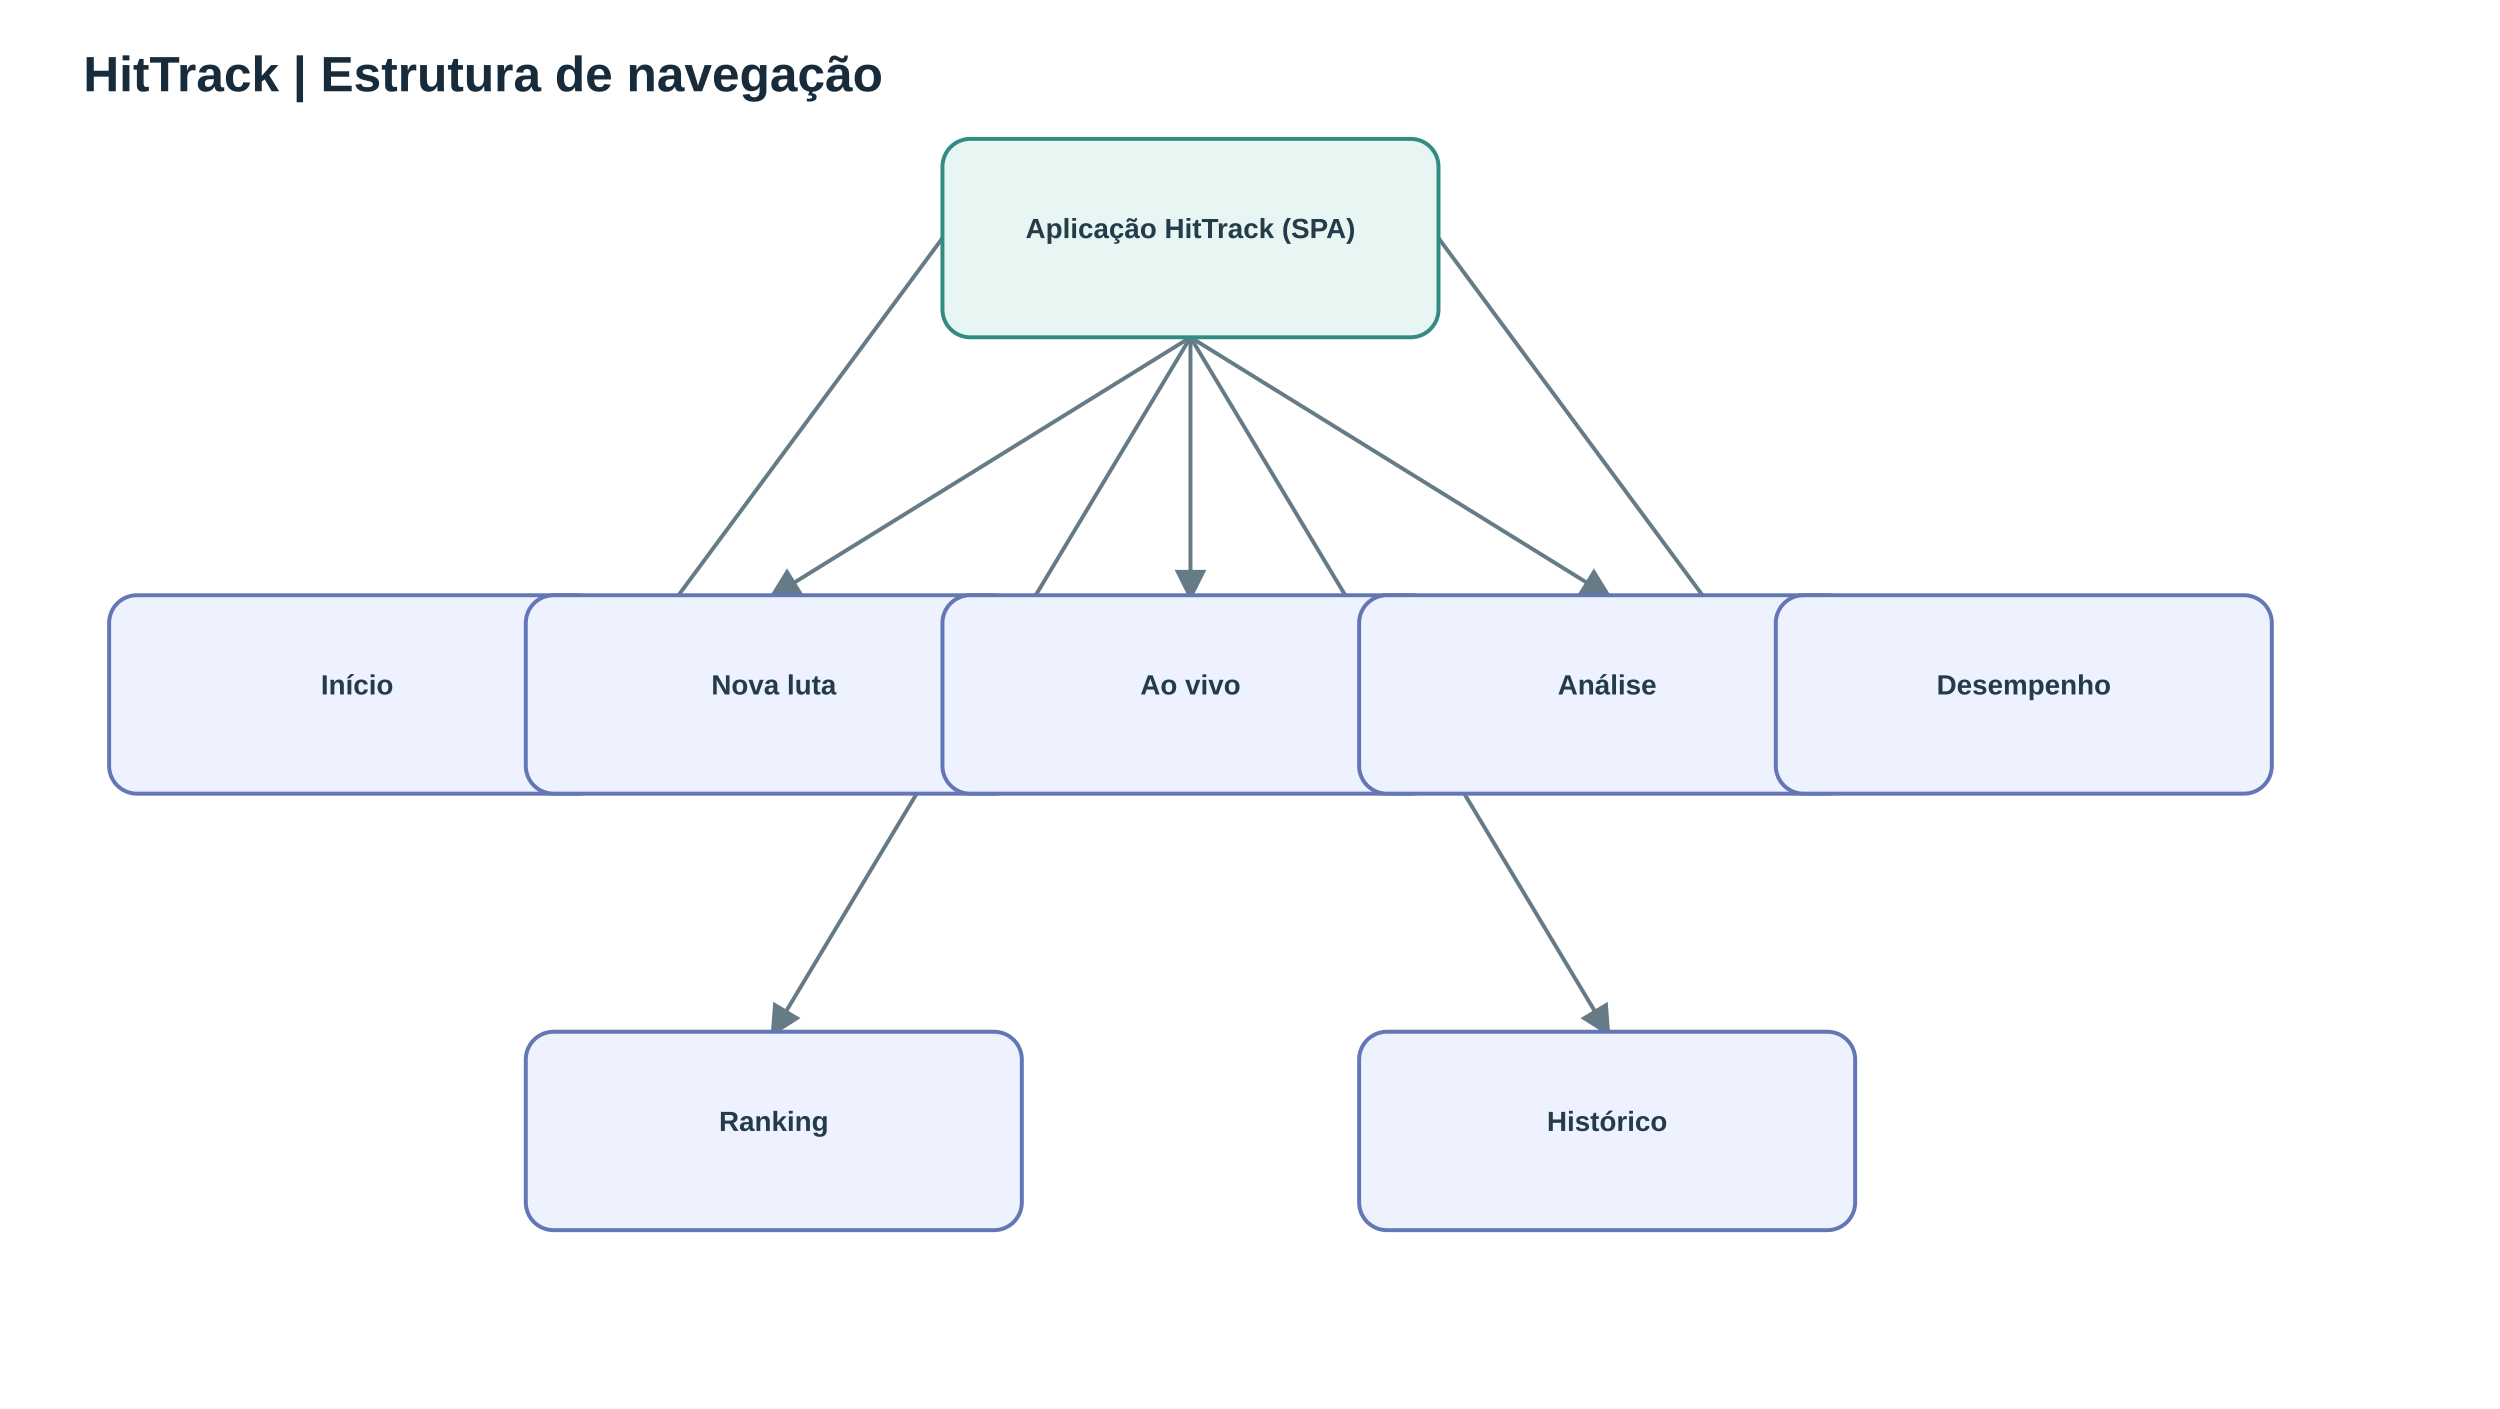
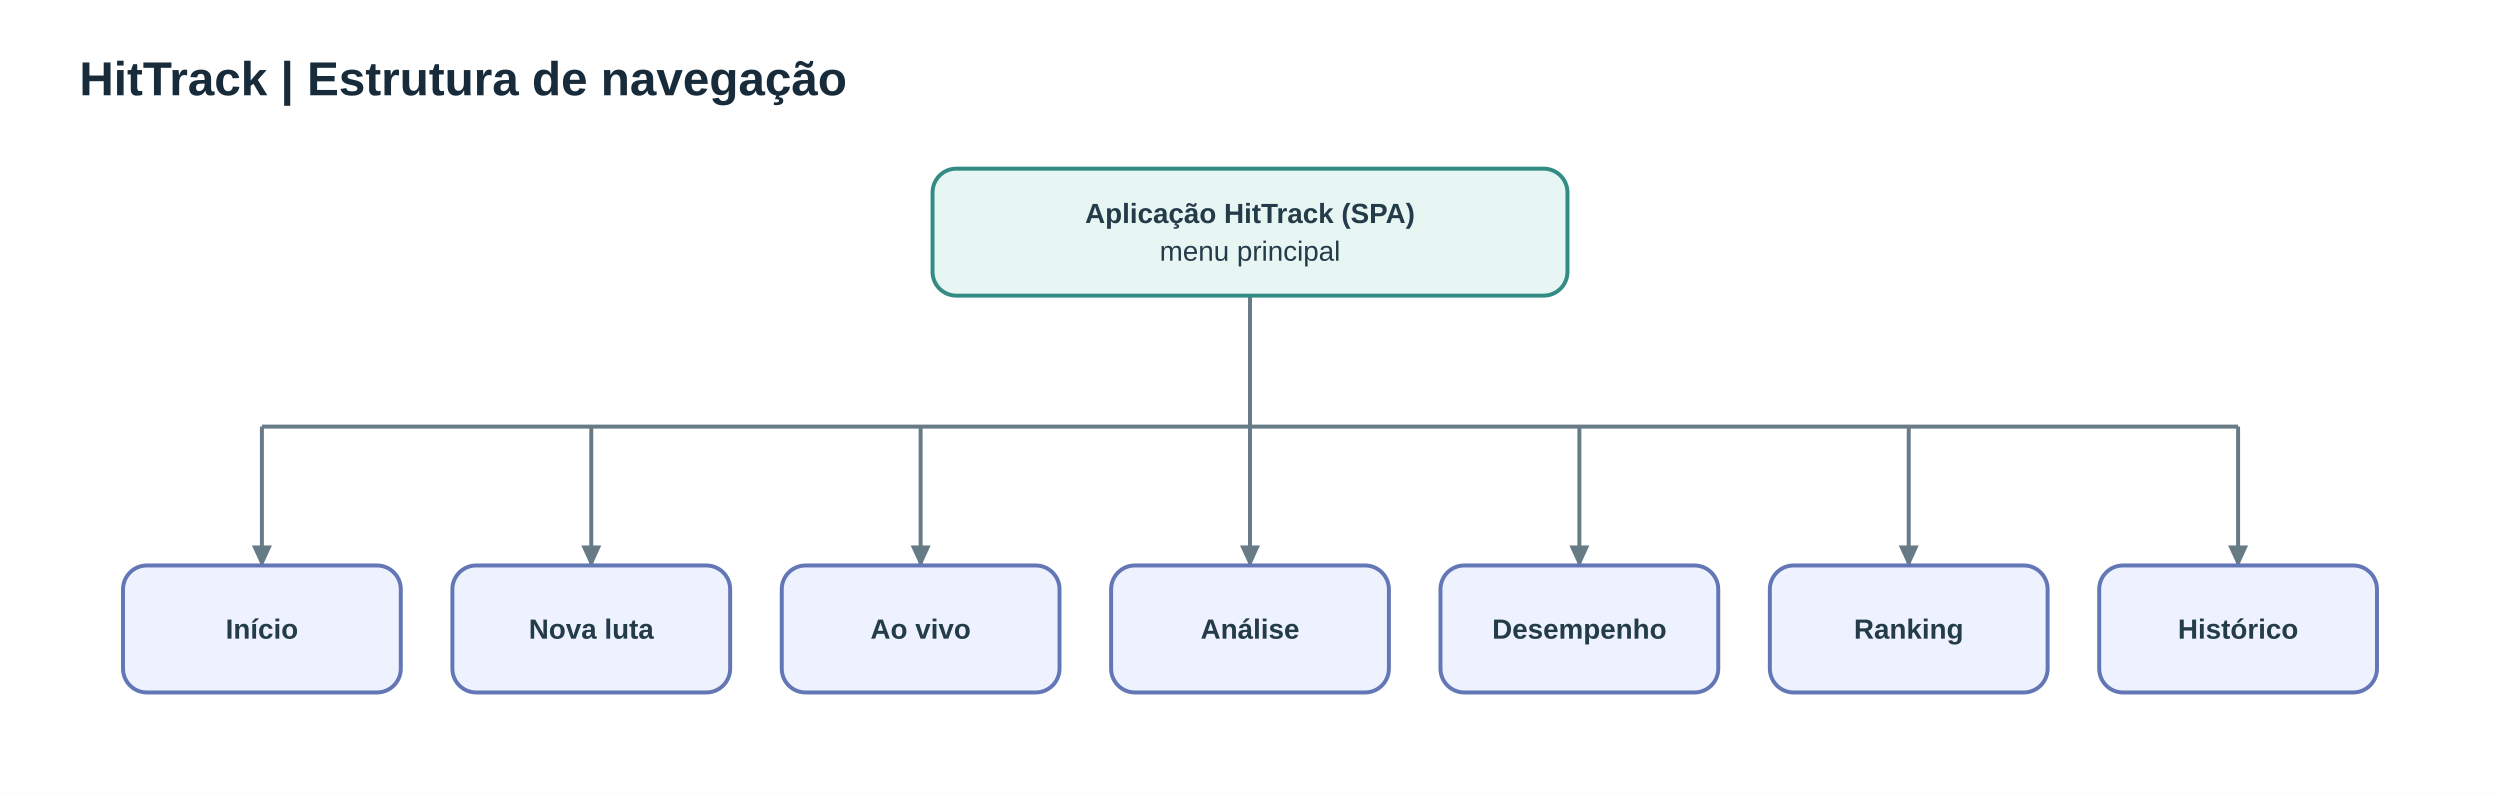
- <svg xmlns="http://www.w3.org/2000/svg" viewBox="0 0 1260 710" role="img" aria-labelledby="title desc">
+ <svg xmlns="http://www.w3.org/2000/svg" width="1260" height="400" viewBox="0 0 1260 400" role="img" aria-labelledby="title desc">
  <defs>
-     <marker id="arrow" viewBox="0 0 10 10" refX="8" refY="5" markerWidth="8" markerHeight="8" orient="auto-start-reverse">
-       <path d="M 0 0 L 10 5 L 0 10 z" fill="#667b86" />
+     <marker id="arrow" viewBox="0 0 12 12" refX="11" refY="6" markerWidth="11" markerHeight="11" markerUnits="userSpaceOnUse" orient="auto-start-reverse">
+       <path d="M 0 0.5 L 12 6 L 0 11.5 z" fill="#667b86" />
+     </marker>
+     <marker id="er-one" viewBox="0 0 20 20" refX="0" refY="10" markerWidth="20" markerHeight="20" markerUnits="userSpaceOnUse" orient="auto">
+       <path d="M 8 2 V 18 M 13 2 V 18" stroke="#667b86" stroke-width="2" fill="none" />
+     </marker>
+     <marker id="er-many" viewBox="0 0 20 20" refX="20" refY="10" markerWidth="20" markerHeight="20" markerUnits="userSpaceOnUse" orient="auto">
+       <path d="M 4 10 L 20 2 M 4 10 L 20 18 M 4 10 H 20 M 3 2 V 18" stroke="#667b86" stroke-width="2" fill="none" />
    </marker>
  </defs>
  <rect width="100%" height="100%" fill="#ffffff" />
-   <text x="42" y="46" font-family="Arial, sans-serif" font-size="25" font-weight="700" fill="#172b3a">HitTrack | Estrutura de navegação</text>
-   <path d="M 475 120 L 305 350" fill="none" stroke="#667b86" stroke-width="2" marker-end="url(#arrow)" />
-   <path d="M 600 170 L 390 300" fill="none" stroke="#667b86" stroke-width="2" marker-end="url(#arrow)" />
-   <path d="M 600 170 L 600 300" fill="none" stroke="#667b86" stroke-width="2" marker-end="url(#arrow)" />
-   <path d="M 600 170 L 810 300" fill="none" stroke="#667b86" stroke-width="2" marker-end="url(#arrow)" />
-   <path d="M 725 120 L 895 350" fill="none" stroke="#667b86" stroke-width="2" marker-end="url(#arrow)" />
-   <path d="M 600 170 L 390 520" fill="none" stroke="#667b86" stroke-width="2" marker-end="url(#arrow)" />
-   <path d="M 600 170 L 810 520" fill="none" stroke="#667b86" stroke-width="2" marker-end="url(#arrow)" />
-   <rect x="475" y="70" width="250" height="100" rx="14" fill="#e7f5f3" stroke="#328c83" stroke-width="2" />
-   <text x="600" y="120" text-anchor="middle" font-family="Arial, sans-serif" font-size="14" font-weight="700" fill="#243b49">Aplicação HitTrack (SPA)</text>
-   <rect x="55" y="300" width="250" height="100" rx="14" fill="#eef2ff" stroke="#6376b5" stroke-width="2" />
-   <text x="180" y="350" text-anchor="middle" font-family="Arial, sans-serif" font-size="14" font-weight="700" fill="#243b49">Início</text>
-   <rect x="265" y="300" width="250" height="100" rx="14" fill="#eef2ff" stroke="#6376b5" stroke-width="2" />
-   <text x="390" y="350" text-anchor="middle" font-family="Arial, sans-serif" font-size="14" font-weight="700" fill="#243b49">Nova luta</text>
-   <rect x="475" y="300" width="250" height="100" rx="14" fill="#eef2ff" stroke="#6376b5" stroke-width="2" />
-   <text x="600" y="350" text-anchor="middle" font-family="Arial, sans-serif" font-size="14" font-weight="700" fill="#243b49">Ao vivo</text>
-   <rect x="685" y="300" width="250" height="100" rx="14" fill="#eef2ff" stroke="#6376b5" stroke-width="2" />
-   <text x="810" y="350" text-anchor="middle" font-family="Arial, sans-serif" font-size="14" font-weight="700" fill="#243b49">Análise</text>
-   <rect x="895" y="300" width="250" height="100" rx="14" fill="#eef2ff" stroke="#6376b5" stroke-width="2" />
-   <text x="1020" y="350" text-anchor="middle" font-family="Arial, sans-serif" font-size="14" font-weight="700" fill="#243b49">Desempenho</text>
-   <rect x="265" y="520" width="250" height="100" rx="14" fill="#eef2ff" stroke="#6376b5" stroke-width="2" />
-   <text x="390" y="570" text-anchor="middle" font-family="Arial, sans-serif" font-size="14" font-weight="700" fill="#243b49">Ranking</text>
-   <rect x="685" y="520" width="250" height="100" rx="14" fill="#eef2ff" stroke="#6376b5" stroke-width="2" />
-   <text x="810" y="570" text-anchor="middle" font-family="Arial, sans-serif" font-size="14" font-weight="700" fill="#243b49">Histórico</text>
+   <text x="40" y="48" font-family="Arial, Helvetica, sans-serif" font-size="24" font-weight="700" fill="#172b3a">HitTrack | Estrutura de navegação</text>
+   <path d="M 630 149 L 630 215" fill="none" stroke="#667b86" stroke-width="2" stroke-linejoin="round" />
+   <path d="M 132 215 L 1128 215" fill="none" stroke="#667b86" stroke-width="2" stroke-linejoin="round" />
+   <path d="M 132 215 L 132 285" fill="none" stroke="#667b86" stroke-width="2" stroke-linejoin="round" marker-end="url(#arrow)" />
+   <path d="M 298 215 L 298 285" fill="none" stroke="#667b86" stroke-width="2" stroke-linejoin="round" marker-end="url(#arrow)" />
+   <path d="M 464 215 L 464 285" fill="none" stroke="#667b86" stroke-width="2" stroke-linejoin="round" marker-end="url(#arrow)" />
+   <path d="M 630 215 L 630 285" fill="none" stroke="#667b86" stroke-width="2" stroke-linejoin="round" marker-end="url(#arrow)" />
+   <path d="M 796 215 L 796 285" fill="none" stroke="#667b86" stroke-width="2" stroke-linejoin="round" marker-end="url(#arrow)" />
+   <path d="M 962 215 L 962 285" fill="none" stroke="#667b86" stroke-width="2" stroke-linejoin="round" marker-end="url(#arrow)" />
+   <path d="M 1128 215 L 1128 285" fill="none" stroke="#667b86" stroke-width="2" stroke-linejoin="round" marker-end="url(#arrow)" />
+   <rect x="470" y="85" width="320" height="64" rx="12" fill="#e7f5f3" stroke="#328c83" stroke-width="2" />
+   <text x="630.0" y="112.4" text-anchor="middle" font-family="Arial, Helvetica, sans-serif" font-size="14" font-weight="700" fill="#243b49">Aplicação HitTrack (SPA)</text>
+   <text x="630.0" y="131.4" text-anchor="middle" font-family="Arial, Helvetica, sans-serif" font-size="14" font-weight="400" fill="#243b49">menu principal</text>
+   <rect x="62.0" y="285" width="140" height="64" rx="12" fill="#eef2ff" stroke="#6376b5" stroke-width="2" />
+   <text x="132.0" y="321.9" text-anchor="middle" font-family="Arial, Helvetica, sans-serif" font-size="14" font-weight="700" fill="#243b49">Início</text>
+   <rect x="228.0" y="285" width="140" height="64" rx="12" fill="#eef2ff" stroke="#6376b5" stroke-width="2" />
+   <text x="298.0" y="321.9" text-anchor="middle" font-family="Arial, Helvetica, sans-serif" font-size="14" font-weight="700" fill="#243b49">Nova luta</text>
+   <rect x="394.0" y="285" width="140" height="64" rx="12" fill="#eef2ff" stroke="#6376b5" stroke-width="2" />
+   <text x="464.0" y="321.9" text-anchor="middle" font-family="Arial, Helvetica, sans-serif" font-size="14" font-weight="700" fill="#243b49">Ao vivo</text>
+   <rect x="560.0" y="285" width="140" height="64" rx="12" fill="#eef2ff" stroke="#6376b5" stroke-width="2" />
+   <text x="630.0" y="321.9" text-anchor="middle" font-family="Arial, Helvetica, sans-serif" font-size="14" font-weight="700" fill="#243b49">Análise</text>
+   <rect x="726.0" y="285" width="140" height="64" rx="12" fill="#eef2ff" stroke="#6376b5" stroke-width="2" />
+   <text x="796.0" y="321.9" text-anchor="middle" font-family="Arial, Helvetica, sans-serif" font-size="14" font-weight="700" fill="#243b49">Desempenho</text>
+   <rect x="892.0" y="285" width="140" height="64" rx="12" fill="#eef2ff" stroke="#6376b5" stroke-width="2" />
+   <text x="962.0" y="321.9" text-anchor="middle" font-family="Arial, Helvetica, sans-serif" font-size="14" font-weight="700" fill="#243b49">Ranking</text>
+   <rect x="1058.0" y="285" width="140" height="64" rx="12" fill="#eef2ff" stroke="#6376b5" stroke-width="2" />
+   <text x="1128.0" y="321.9" text-anchor="middle" font-family="Arial, Helvetica, sans-serif" font-size="14" font-weight="700" fill="#243b49">Histórico</text>
</svg>
